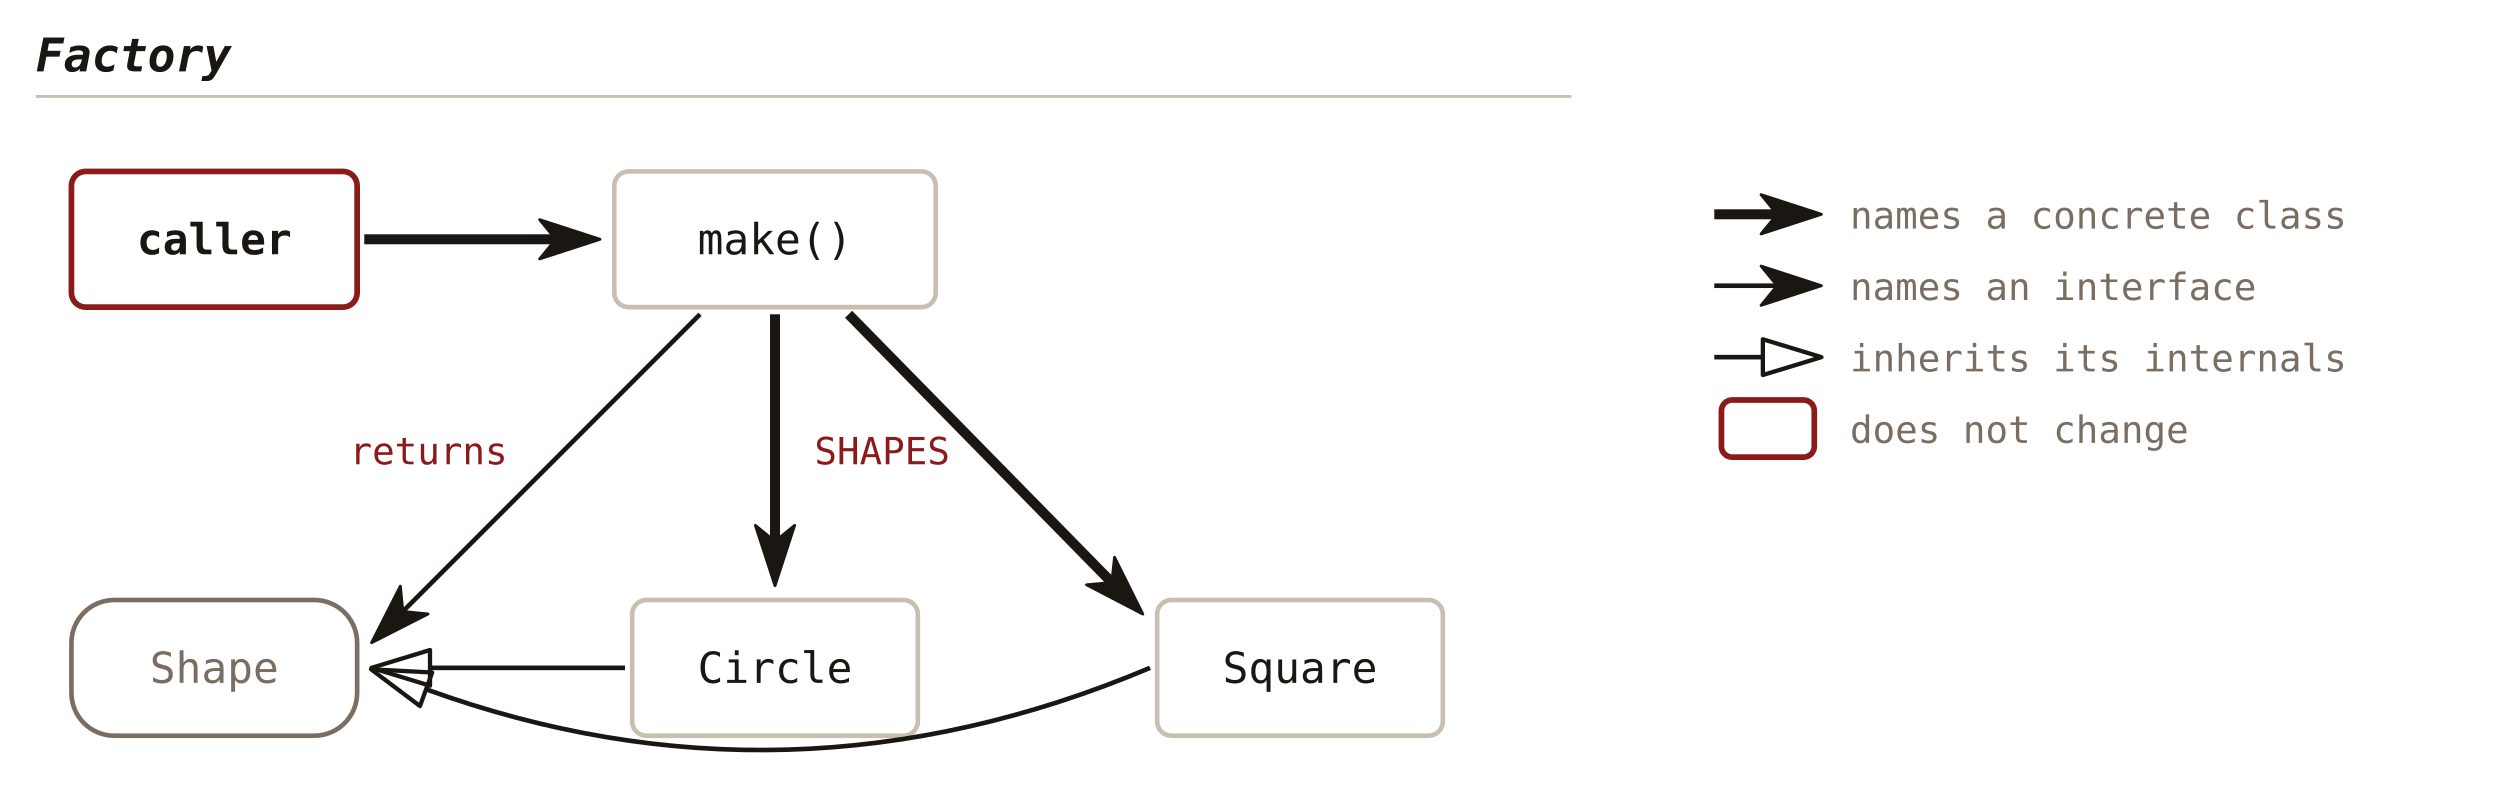
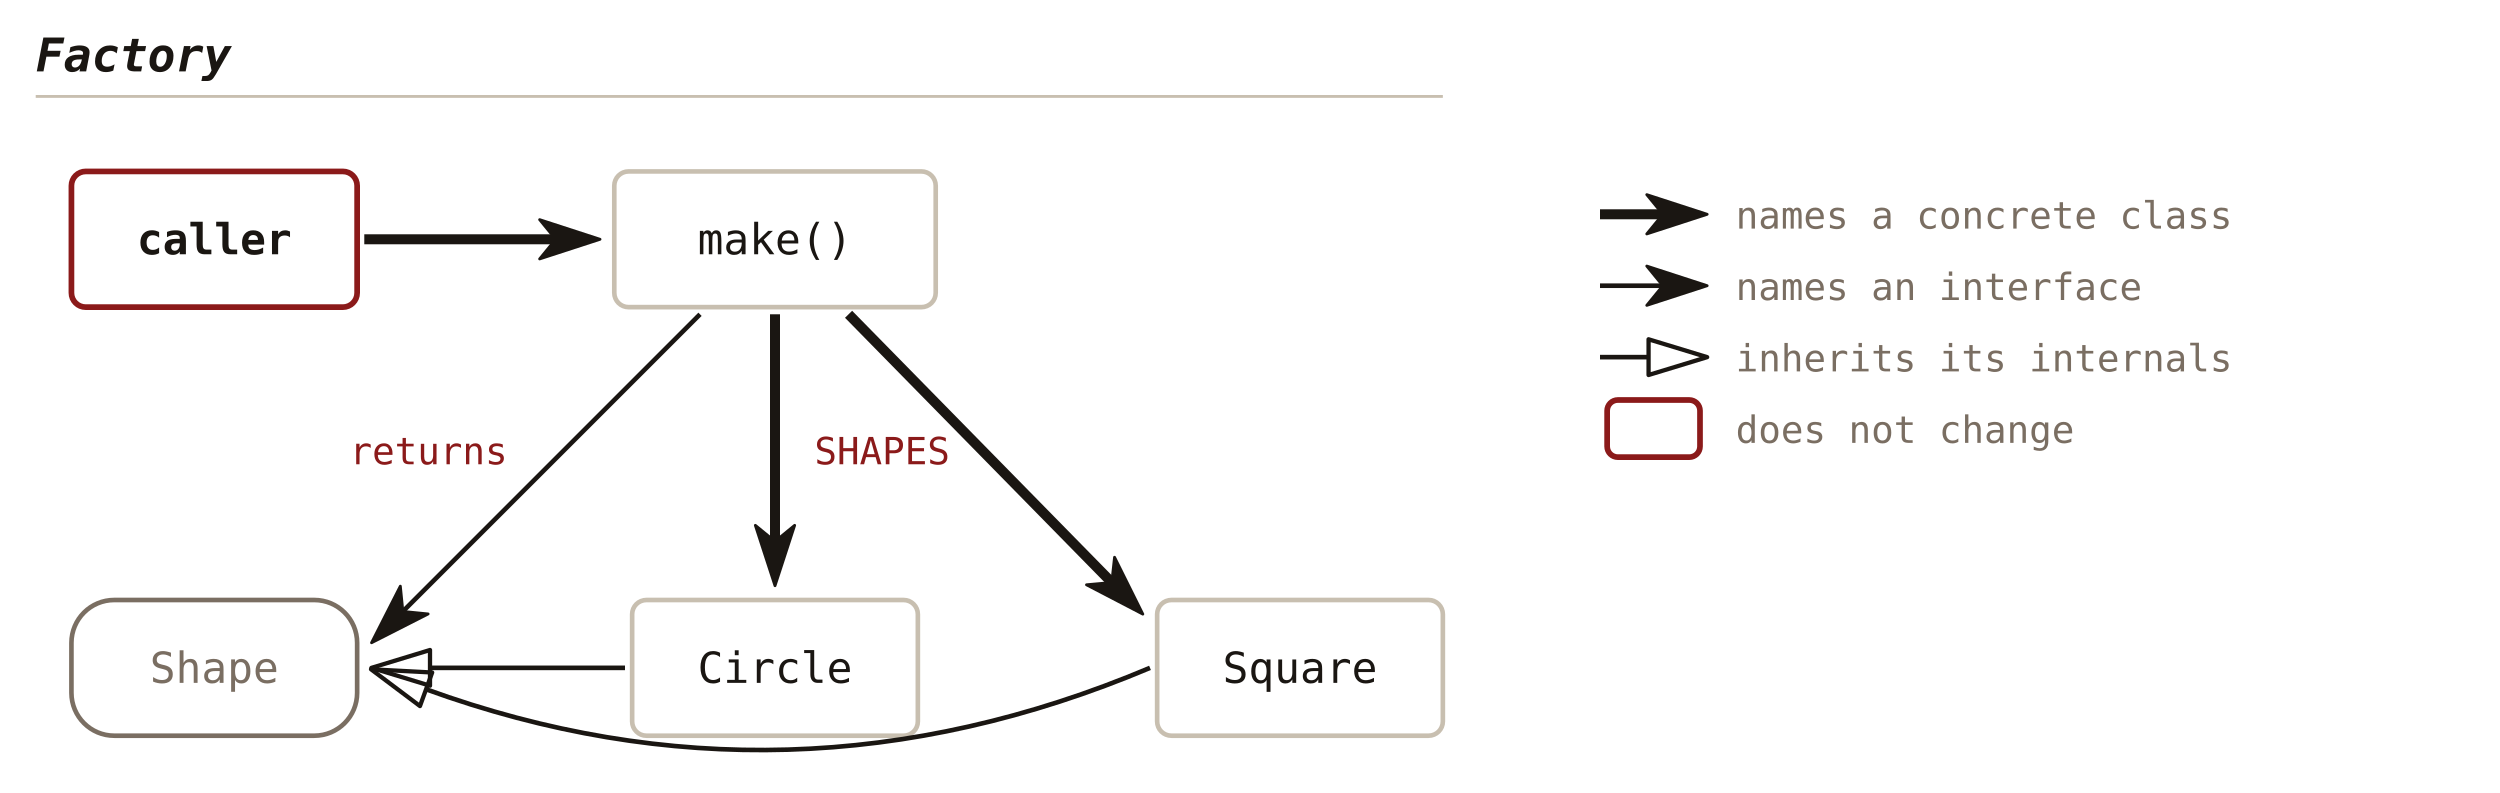
<svg xmlns="http://www.w3.org/2000/svg" viewBox="0 0 700 222" font-family="'JetBrains Mono', Consolas, monospace">
  <defs>
    <marker id="c27-solid" viewBox="0 0 18 12" refX="5" refY="6" markerWidth="18" markerHeight="12" orient="auto" markerUnits="userSpaceOnUse">
      <path d="M0.5,0.5 L17.4,6 L0.5,11.5 L5,6 Z" fill="#1a1612" stroke="#1a1612" stroke-width="0.8" stroke-linejoin="round" />
    </marker>
    <marker id="c27-hollow" viewBox="0 0 18 12" refX="1" refY="6" markerWidth="18" markerHeight="12" orient="auto" markerUnits="userSpaceOnUse">
      <path d="M1,1 L17.4,6 L1,11 Z" fill="none" stroke="#1a1612" stroke-width="1.2" stroke-linejoin="round" />
    </marker>
    <marker id="c27-hollow-muted" viewBox="0 0 18 12" refX="1" refY="6" markerWidth="18" markerHeight="12" orient="auto" markerUnits="userSpaceOnUse">
      <path d="M1,1 L17.4,6 L1,11 Z" fill="none" stroke="#7a6e62" stroke-width="1.2" stroke-linejoin="round" />
    </marker>
  </defs>
  <text x="10" y="20" font-size="13" font-weight="bold" font-style="italic" fill="#1a1612" text-anchor="start">Factory</text>
-   <line x1="10" y1="27" x2="440" y2="27" stroke="#c8bfb0" stroke-width="0.8" />
+   <line x1="10" y1="27" x2="404" y2="27" stroke="#c8bfb0" stroke-width="0.8" />
  <rect x="20" y="48" width="80" height="38" fill="none" stroke="#8b1a1a" stroke-width="1.6" rx="4" />
  <text x="60.0" y="71.2" font-size="12" font-weight="bold" fill="#1a1612" text-anchor="middle">caller</text>
  <rect x="172" y="48" width="90" height="38" fill="none" stroke="#c8bfb0" stroke-width="1.3" rx="4" />
  <text x="217.0" y="71.2" font-size="12" fill="#1a1612" text-anchor="middle">make()</text>
  <rect x="20" y="168" width="80" height="38" fill="none" stroke="#7a6e62" stroke-width="1.3" rx="12" />
  <text x="60.0" y="191.2" font-size="12" fill="#7a6e62" text-anchor="middle">Shape</text>
  <rect x="177" y="168" width="80" height="38" fill="none" stroke="#c8bfb0" stroke-width="1.3" rx="4" />
  <text x="217.0" y="191.2" font-size="12" fill="#1a1612" text-anchor="middle">Circle</text>
  <rect x="324" y="168" width="80" height="38" fill="none" stroke="#c8bfb0" stroke-width="1.3" rx="4" />
  <text x="364.0" y="191.2" font-size="12" fill="#1a1612" text-anchor="middle">Square</text>
  <line x1="102.0" y1="67.0" x2="155.6" y2="67.0" stroke="#1a1612" stroke-width="2.8" marker-end="url(#c27-solid)" />
  <line x1="196.0" y1="88.0" x2="112.8" y2="171.2" stroke="#1a1612" stroke-width="1.3" marker-end="url(#c27-solid)" />
  <text x="120.0" y="130.0" font-size="10.5" fill="#8b1a1a" text-anchor="middle">returns</text>
  <line x1="217.0" y1="88.0" x2="217.0" y2="151.6" stroke="#1a1612" stroke-width="2.8" marker-end="url(#c27-solid)" />
  <text x="247.0" y="130.0" font-size="10.5" fill="#8b1a1a" text-anchor="middle">SHAPES</text>
  <line x1="237.6" y1="88.0" x2="311.3" y2="163.1" stroke="#1a1612" stroke-width="2.8" marker-end="url(#c27-solid)" />
  <line x1="175.0" y1="187.0" x2="120.4" y2="187.0" stroke="#1a1612" stroke-width="1.3" marker-end="url(#c27-hollow)" />
  <path d="M322.0,187.0 Q220.6,229.8 119.3,193.0" fill="none" stroke="#1a1612" stroke-width="1.3" marker-end="url(#c27-hollow)" />
-   <line class="legend" x1="480" y1="60" x2="497.6" y2="60" stroke="#1a1612" stroke-width="2.8" marker-end="url(#c27-solid)" />
-   <text x="518" y="64" font-size="10.5" fill="#7a6e62" text-anchor="start">names a concrete class</text>
-   <line class="legend" x1="480" y1="80" x2="497.6" y2="80" stroke="#1a1612" stroke-width="1.3" marker-end="url(#c27-solid)" />
-   <text x="518" y="84" font-size="10.5" fill="#7a6e62" text-anchor="start">names an interface</text>
-   <line class="legend" x1="480" y1="100" x2="493.6" y2="100" stroke="#1a1612" stroke-width="1.3" marker-end="url(#c27-hollow)" />
-   <text x="518" y="104" font-size="10.5" fill="#7a6e62" text-anchor="start">inherits its internals</text>
-   <rect x="482" y="112" width="26" height="16" fill="none" stroke="#8b1a1a" stroke-width="1.6" rx="3" />
-   <text x="518" y="124" font-size="10.5" fill="#7a6e62" text-anchor="start">does not change</text>
+   <line class="legend" x1="448" y1="60" x2="465.6" y2="60" stroke="#1a1612" stroke-width="2.8" marker-end="url(#c27-solid)" />
+   <text x="486" y="64" font-size="10.5" fill="#7a6e62" text-anchor="start">names a concrete class</text>
+   <line class="legend" x1="448" y1="80" x2="465.6" y2="80" stroke="#1a1612" stroke-width="1.3" marker-end="url(#c27-solid)" />
+   <text x="486" y="84" font-size="10.5" fill="#7a6e62" text-anchor="start">names an interface</text>
+   <line class="legend" x1="448" y1="100" x2="461.6" y2="100" stroke="#1a1612" stroke-width="1.3" marker-end="url(#c27-hollow)" />
+   <text x="486" y="104" font-size="10.5" fill="#7a6e62" text-anchor="start">inherits its internals</text>
+   <rect x="450" y="112" width="26" height="16" fill="none" stroke="#8b1a1a" stroke-width="1.6" rx="3" />
+   <text x="486" y="124" font-size="10.5" fill="#7a6e62" text-anchor="start">does not change</text>
</svg>
